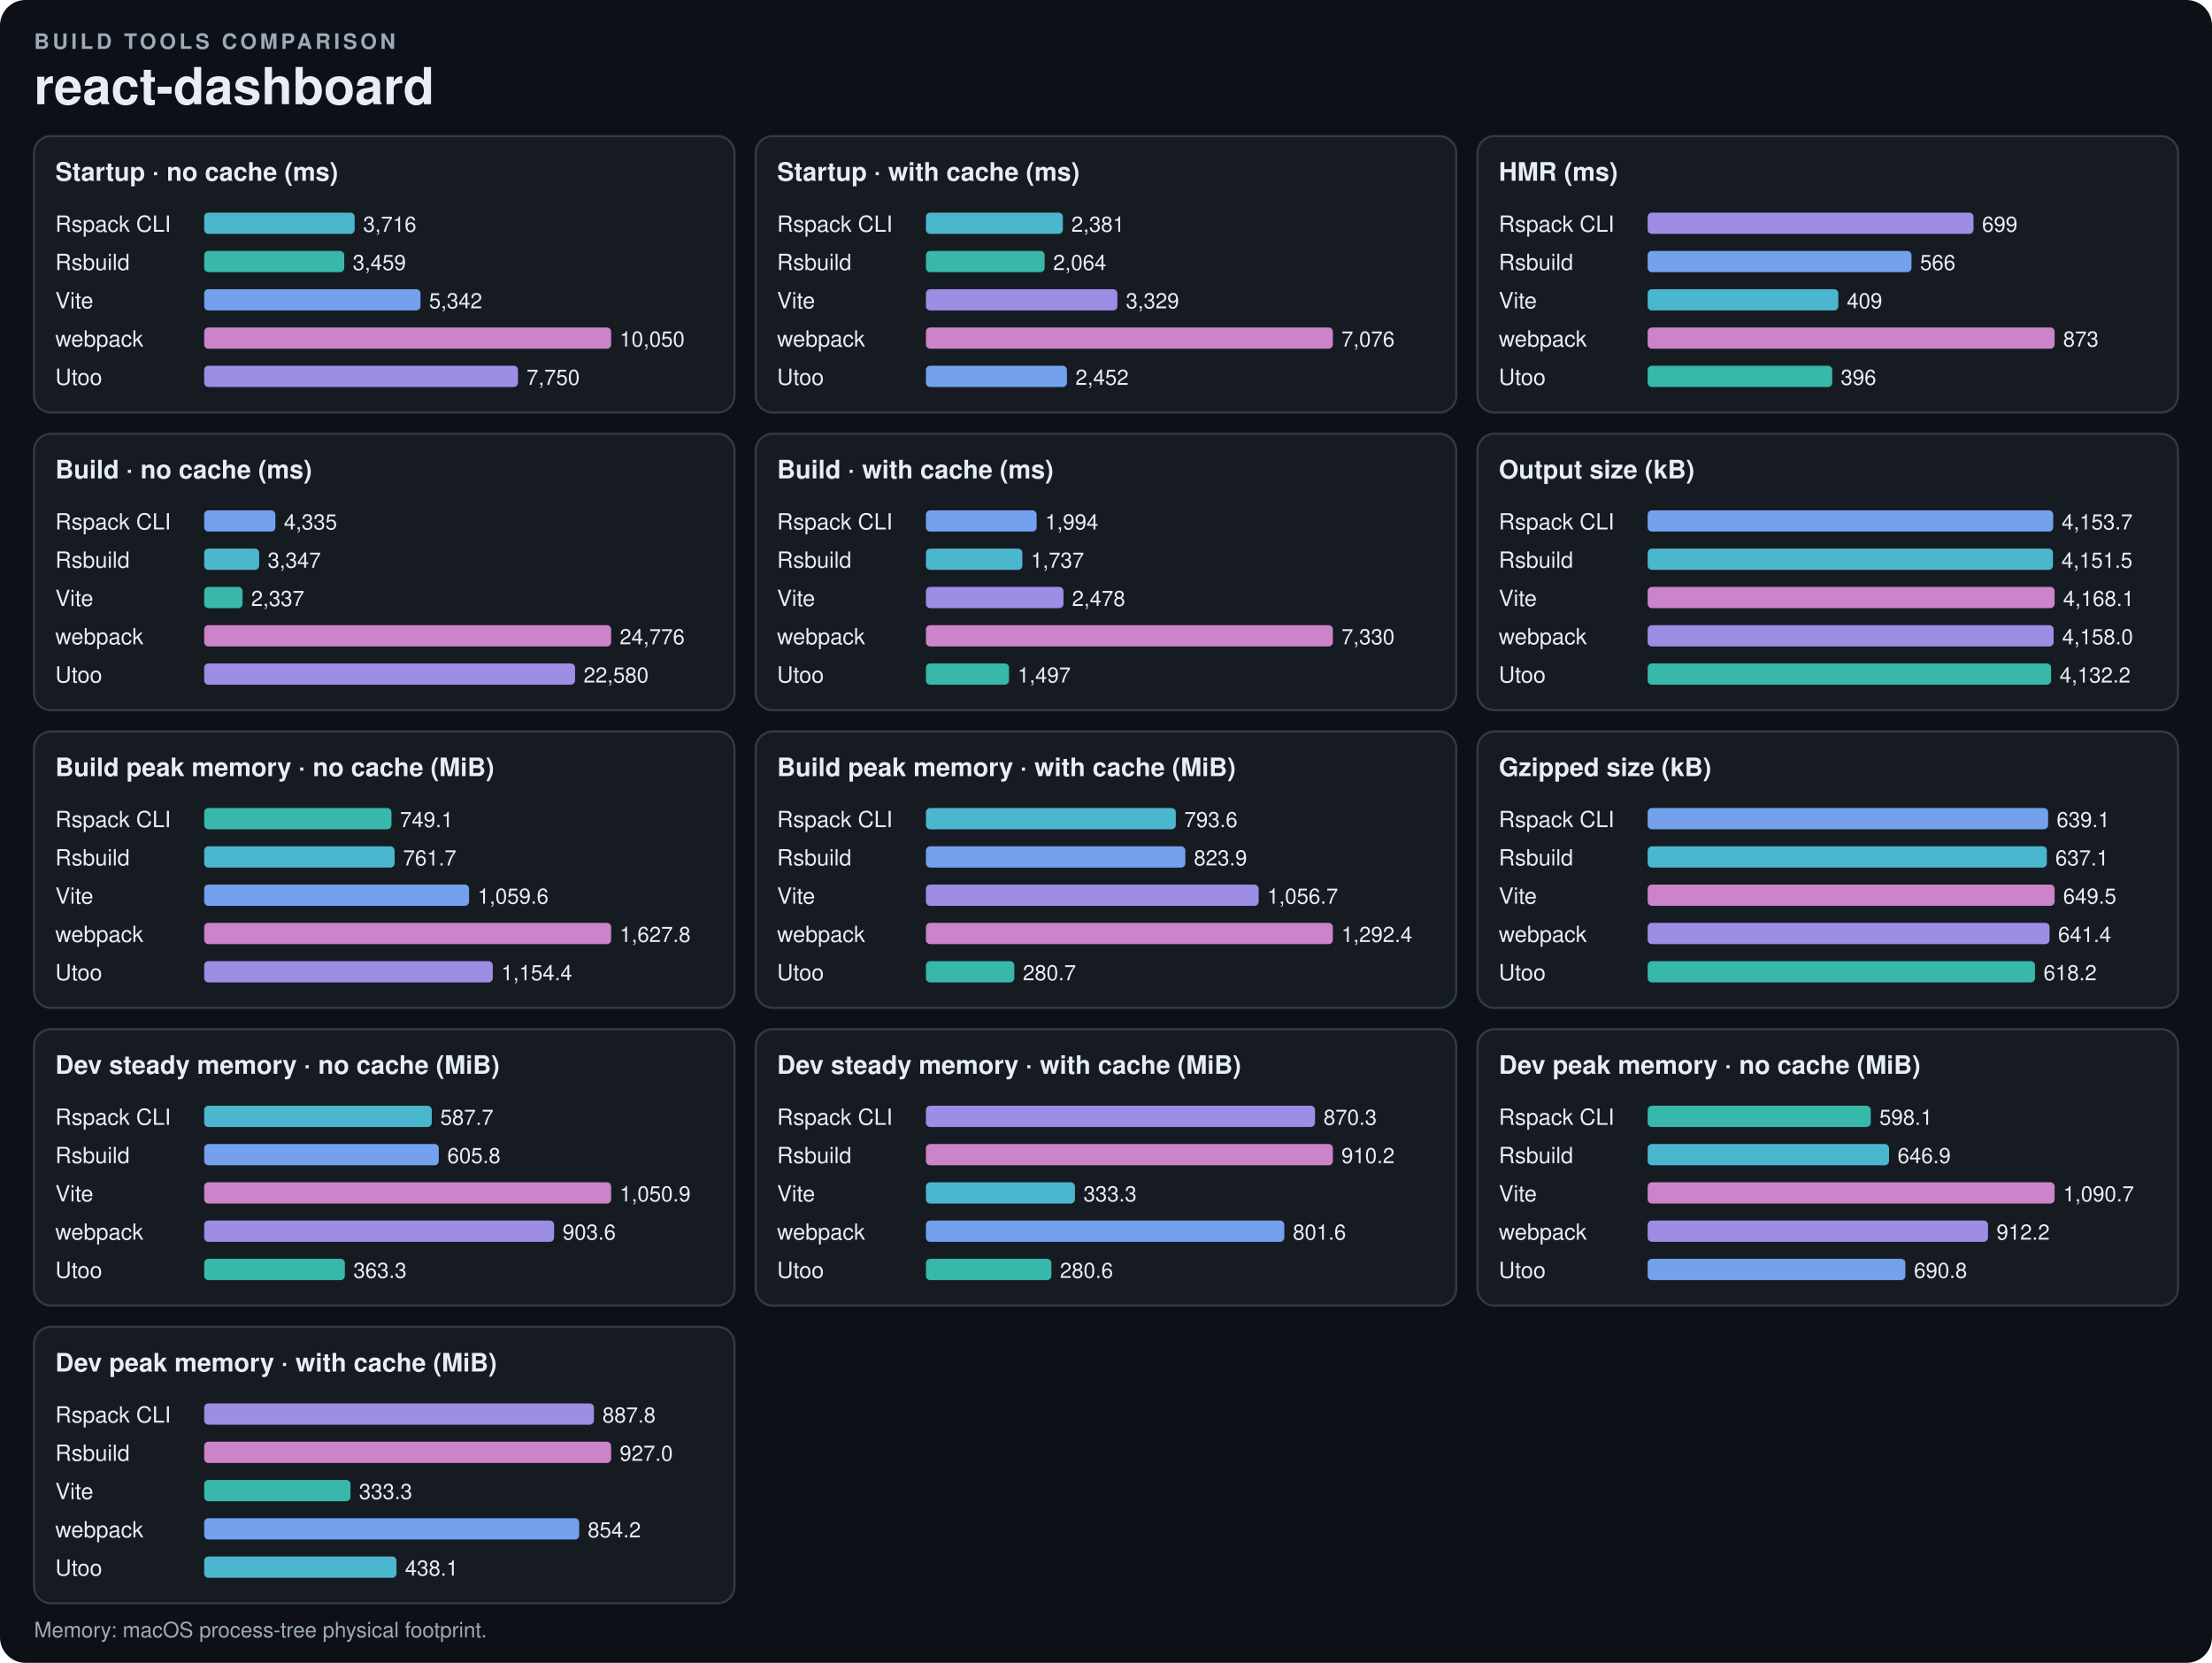
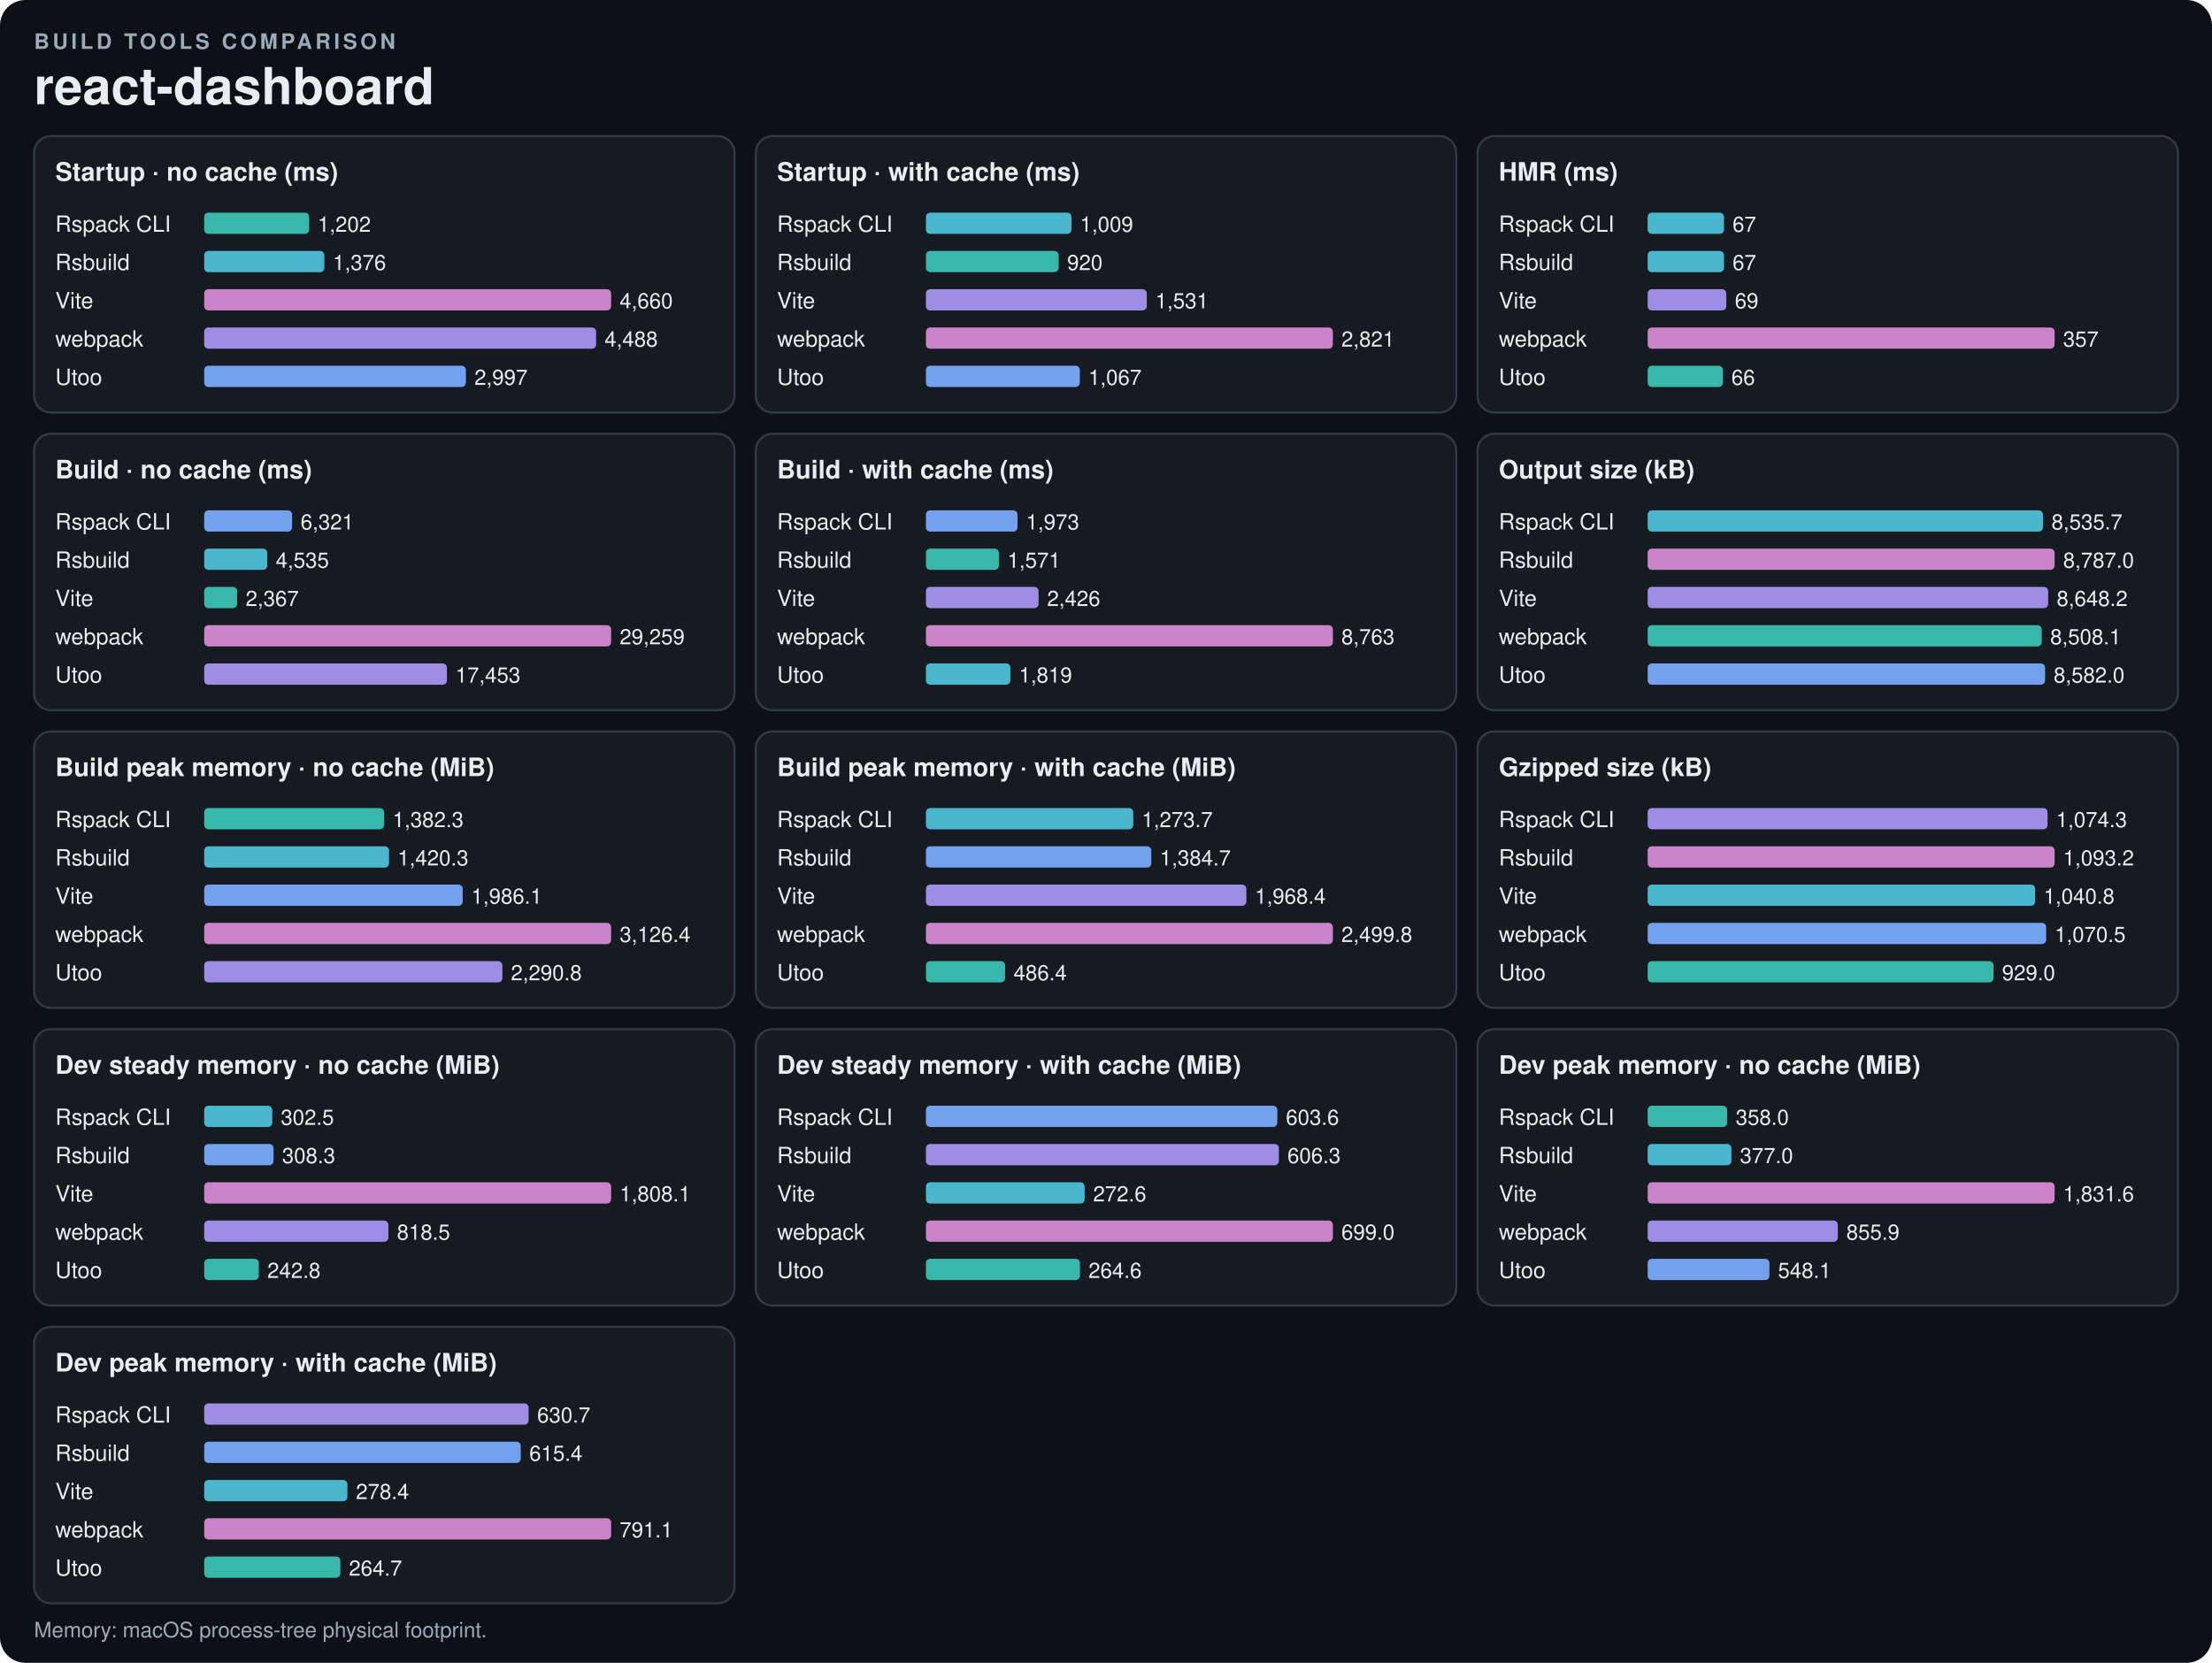
<svg xmlns="http://www.w3.org/2000/svg" width="1040" height="782" viewBox="0 0 1040 782" role="img" aria-labelledby="title description">
  <g font-family="-apple-system, BlinkMacSystemFont, 'Segoe UI', Helvetica, Arial, sans-serif" style="font-variant-numeric:tabular-nums">
    <rect width="1040" height="782" rx="12" fill="#0d1117" />
    <text x="16" y="23" font-size="10" fill="#9daab9" font-weight="700" letter-spacing="1.5">BUILD TOOLS COMPARISON</text>
    <text x="16" y="49" font-size="24" fill="#e6edf3" font-weight="700">react-dashboard</text>
-     <g class="chart" data-metric="Startup (no cache)" data-table="Development metrics" data-scale="10050">
+     <g class="chart" data-metric="Startup (no cache)" data-table="Development metrics" data-scale="4660">
      <rect x="16" y="64" width="329.333" height="130" rx="8" fill="#161b22" stroke="#303b49" />
      <text x="26" y="85" font-size="12" fill="#e6edf3" font-weight="650">Startup · no cache (ms)</text>
      <text x="26" y="109" font-size="10.5" fill="#e6edf3">Rspack CLI</text>
-       <rect class="bar" data-rank="2" x="96" y="100" width="70.746" height="10" rx="2" fill="#4bb7ce" />
-       <text x="170.746" y="109" font-size="10" fill="#e6edf3">3,716</text>
+       <rect class="bar" data-rank="1" x="96" y="100" width="49.353" height="10" rx="2" fill="#37b8aa" />
+       <text x="149.353" y="109" font-size="10" fill="#e6edf3">1,202</text>
      <text x="26" y="127" font-size="10.5" fill="#e6edf3">Rsbuild</text>
-       <rect class="bar" data-rank="1" x="96" y="118" width="65.853" height="10" rx="2" fill="#37b8aa" />
-       <text x="165.853" y="127" font-size="10" fill="#e6edf3">3,459</text>
+       <rect class="bar" data-rank="2" x="96" y="118" width="56.497" height="10" rx="2" fill="#4bb7ce" />
+       <text x="156.497" y="127" font-size="10" fill="#e6edf3">1,376</text>
      <text x="26" y="145" font-size="10.5" fill="#e6edf3">Vite</text>
-       <rect class="bar" data-rank="3" x="96" y="136" width="101.702" height="10" rx="2" fill="#73a1ed" />
-       <text x="201.702" y="145" font-size="10" fill="#e6edf3">5,342</text>
+       <rect class="bar" data-rank="5" x="96" y="136" width="191.333" height="10" rx="2" fill="#cb83c9" />
+       <text x="291.333" y="145" font-size="10" fill="#e6edf3">4,660</text>
      <text x="26" y="163" font-size="10.5" fill="#e6edf3">webpack</text>
-       <rect class="bar" data-rank="5" x="96" y="154" width="191.333" height="10" rx="2" fill="#cb83c9" />
-       <text x="291.333" y="163" font-size="10" fill="#e6edf3">10,050</text>
+       <rect class="bar" data-rank="4" x="96" y="154" width="184.271" height="10" rx="2" fill="#9d8de5" />
+       <text x="284.271" y="163" font-size="10" fill="#e6edf3">4,488</text>
      <text x="26" y="181" font-size="10.5" fill="#e6edf3">Utoo</text>
-       <rect class="bar" data-rank="4" x="96" y="172" width="147.546" height="10" rx="2" fill="#9d8de5" />
-       <text x="247.546" y="181" font-size="10" fill="#e6edf3">7,750</text>
-     </g>
-     <g class="chart" data-metric="Startup (with cache)" data-table="Development metrics" data-scale="7076">
+       <rect class="bar" data-rank="3" x="96" y="172" width="123.053" height="10" rx="2" fill="#73a1ed" />
+       <text x="223.053" y="181" font-size="10" fill="#e6edf3">2,997</text>
+     </g>
+     <g class="chart" data-metric="Startup (with cache)" data-table="Development metrics" data-scale="2821">
      <rect x="355.333" y="64" width="329.333" height="130" rx="8" fill="#161b22" stroke="#303b49" />
      <text x="365.333" y="85" font-size="12" fill="#e6edf3" font-weight="650">Startup · with cache (ms)</text>
      <text x="365.333" y="109" font-size="10.5" fill="#e6edf3">Rspack CLI</text>
-       <rect class="bar" data-rank="2" x="435.333" y="100" width="64.382" height="10" rx="2" fill="#4bb7ce" />
-       <text x="503.715" y="109" font-size="10" fill="#e6edf3">2,381</text>
+       <rect class="bar" data-rank="2" x="435.333" y="100" width="68.435" height="10" rx="2" fill="#4bb7ce" />
+       <text x="507.768" y="109" font-size="10" fill="#e6edf3">1,009</text>
      <text x="365.333" y="127" font-size="10.5" fill="#e6edf3">Rsbuild</text>
-       <rect class="bar" data-rank="1" x="435.333" y="118" width="55.810" height="10" rx="2" fill="#37b8aa" />
-       <text x="495.143" y="127" font-size="10" fill="#e6edf3">2,064</text>
+       <rect class="bar" data-rank="1" x="435.333" y="118" width="62.399" height="10" rx="2" fill="#37b8aa" />
+       <text x="501.732" y="127" font-size="10" fill="#e6edf3">920</text>
      <text x="365.333" y="145" font-size="10.5" fill="#e6edf3">Vite</text>
-       <rect class="bar" data-rank="4" x="435.333" y="136" width="90.015" height="10" rx="2" fill="#9d8de5" />
-       <text x="529.349" y="145" font-size="10" fill="#e6edf3">3,329</text>
+       <rect class="bar" data-rank="4" x="435.333" y="136" width="103.840" height="10" rx="2" fill="#9d8de5" />
+       <text x="543.173" y="145" font-size="10" fill="#e6edf3">1,531</text>
      <text x="365.333" y="163" font-size="10.5" fill="#e6edf3">webpack</text>
      <rect class="bar" data-rank="5" x="435.333" y="154" width="191.333" height="10" rx="2" fill="#cb83c9" />
-       <text x="630.667" y="163" font-size="10" fill="#e6edf3">7,076</text>
+       <text x="630.667" y="163" font-size="10" fill="#e6edf3">2,821</text>
      <text x="365.333" y="181" font-size="10.5" fill="#e6edf3">Utoo</text>
-       <rect class="bar" data-rank="3" x="435.333" y="172" width="66.301" height="10" rx="2" fill="#73a1ed" />
-       <text x="505.635" y="181" font-size="10" fill="#e6edf3">2,452</text>
-     </g>
-     <g class="chart" data-metric="HMR" data-table="Development metrics" data-scale="873">
+       <rect class="bar" data-rank="3" x="435.333" y="172" width="72.369" height="10" rx="2" fill="#73a1ed" />
+       <text x="511.702" y="181" font-size="10" fill="#e6edf3">1,067</text>
+     </g>
+     <g class="chart" data-metric="HMR" data-table="Development metrics" data-scale="357">
      <rect x="694.667" y="64" width="329.333" height="130" rx="8" fill="#161b22" stroke="#303b49" />
      <text x="704.667" y="85" font-size="12" fill="#e6edf3" font-weight="650">HMR (ms)</text>
      <text x="704.667" y="109" font-size="10.5" fill="#e6edf3">Rspack CLI</text>
-       <rect class="bar" data-rank="4" x="774.667" y="100" width="153.198" height="10" rx="2" fill="#9d8de5" />
-       <text x="931.865" y="109" font-size="10" fill="#e6edf3">699</text>
+       <rect class="bar" data-rank="2" x="774.667" y="100" width="35.908" height="10" rx="2" fill="#4bb7ce" />
+       <text x="814.575" y="109" font-size="10" fill="#e6edf3">67</text>
      <text x="704.667" y="127" font-size="10.5" fill="#e6edf3">Rsbuild</text>
-       <rect class="bar" data-rank="3" x="774.667" y="118" width="124.049" height="10" rx="2" fill="#73a1ed" />
-       <text x="902.716" y="127" font-size="10" fill="#e6edf3">566</text>
+       <rect class="bar" data-rank="2" x="774.667" y="118" width="35.908" height="10" rx="2" fill="#4bb7ce" />
+       <text x="814.575" y="127" font-size="10" fill="#e6edf3">67</text>
      <text x="704.667" y="145" font-size="10.5" fill="#e6edf3">Vite</text>
-       <rect class="bar" data-rank="2" x="774.667" y="136" width="89.640" height="10" rx="2" fill="#4bb7ce" />
-       <text x="868.306" y="145" font-size="10" fill="#e6edf3">409</text>
+       <rect class="bar" data-rank="4" x="774.667" y="136" width="36.980" height="10" rx="2" fill="#9d8de5" />
+       <text x="815.647" y="145" font-size="10" fill="#e6edf3">69</text>
      <text x="704.667" y="163" font-size="10.5" fill="#e6edf3">webpack</text>
      <rect class="bar" data-rank="5" x="774.667" y="154" width="191.333" height="10" rx="2" fill="#cb83c9" />
-       <text x="970" y="163" font-size="10" fill="#e6edf3">873</text>
+       <text x="970" y="163" font-size="10" fill="#e6edf3">357</text>
      <text x="704.667" y="181" font-size="10.5" fill="#e6edf3">Utoo</text>
-       <rect class="bar" data-rank="1" x="774.667" y="172" width="86.790" height="10" rx="2" fill="#37b8aa" />
-       <text x="865.457" y="181" font-size="10" fill="#e6edf3">396</text>
-     </g>
-     <g class="chart" data-metric="Build (no cache)" data-table="Build metrics" data-scale="24776">
+       <rect class="bar" data-rank="1" x="774.667" y="172" width="35.373" height="10" rx="2" fill="#37b8aa" />
+       <text x="814.039" y="181" font-size="10" fill="#e6edf3">66</text>
+     </g>
+     <g class="chart" data-metric="Build (no cache)" data-table="Build metrics" data-scale="29259">
      <rect x="16" y="204" width="329.333" height="130" rx="8" fill="#161b22" stroke="#303b49" />
      <text x="26" y="225" font-size="12" fill="#e6edf3" font-weight="650">Build · no cache (ms)</text>
      <text x="26" y="249" font-size="10.5" fill="#e6edf3">Rspack CLI</text>
-       <rect class="bar" data-rank="3" x="96" y="240" width="33.477" height="10" rx="2" fill="#73a1ed" />
-       <text x="133.477" y="249" font-size="10" fill="#e6edf3">4,335</text>
+       <rect class="bar" data-rank="3" x="96" y="240" width="41.335" height="10" rx="2" fill="#73a1ed" />
+       <text x="141.335" y="249" font-size="10" fill="#e6edf3">6,321</text>
      <text x="26" y="267" font-size="10.5" fill="#e6edf3">Rsbuild</text>
-       <rect class="bar" data-rank="2" x="96" y="258" width="25.847" height="10" rx="2" fill="#4bb7ce" />
-       <text x="125.847" y="267" font-size="10" fill="#e6edf3">3,347</text>
+       <rect class="bar" data-rank="2" x="96" y="258" width="29.656" height="10" rx="2" fill="#4bb7ce" />
+       <text x="129.656" y="267" font-size="10" fill="#e6edf3">4,535</text>
      <text x="26" y="285" font-size="10.5" fill="#e6edf3">Vite</text>
-       <rect class="bar" data-rank="1" x="96" y="276" width="18.048" height="10" rx="2" fill="#37b8aa" />
-       <text x="118.048" y="285" font-size="10" fill="#e6edf3">2,337</text>
+       <rect class="bar" data-rank="1" x="96" y="276" width="15.479" height="10" rx="2" fill="#37b8aa" />
+       <text x="115.479" y="285" font-size="10" fill="#e6edf3">2,367</text>
      <text x="26" y="303" font-size="10.5" fill="#e6edf3">webpack</text>
      <rect class="bar" data-rank="5" x="96" y="294" width="191.333" height="10" rx="2" fill="#cb83c9" />
-       <text x="291.333" y="303" font-size="10" fill="#e6edf3">24,776</text>
+       <text x="291.333" y="303" font-size="10" fill="#e6edf3">29,259</text>
      <text x="26" y="321" font-size="10.5" fill="#e6edf3">Utoo</text>
-       <rect class="bar" data-rank="4" x="96" y="312" width="174.375" height="10" rx="2" fill="#9d8de5" />
-       <text x="274.375" y="321" font-size="10" fill="#e6edf3">22,580</text>
-     </g>
-     <g class="chart" data-metric="Build (with cache)" data-table="Build metrics" data-scale="7330">
+       <rect class="bar" data-rank="4" x="96" y="312" width="114.130" height="10" rx="2" fill="#9d8de5" />
+       <text x="214.13" y="321" font-size="10" fill="#e6edf3">17,453</text>
+     </g>
+     <g class="chart" data-metric="Build (with cache)" data-table="Build metrics" data-scale="8763">
      <rect x="355.333" y="204" width="329.333" height="130" rx="8" fill="#161b22" stroke="#303b49" />
      <text x="365.333" y="225" font-size="12" fill="#e6edf3" font-weight="650">Build · with cache (ms)</text>
      <text x="365.333" y="249" font-size="10.5" fill="#e6edf3">Rspack CLI</text>
-       <rect class="bar" data-rank="3" x="435.333" y="240" width="52.049" height="10" rx="2" fill="#73a1ed" />
-       <text x="491.382" y="249" font-size="10" fill="#e6edf3">1,994</text>
+       <rect class="bar" data-rank="3" x="435.333" y="240" width="43.079" height="10" rx="2" fill="#73a1ed" />
+       <text x="482.412" y="249" font-size="10" fill="#e6edf3">1,973</text>
      <text x="365.333" y="267" font-size="10.5" fill="#e6edf3">Rsbuild</text>
-       <rect class="bar" data-rank="2" x="435.333" y="258" width="45.341" height="10" rx="2" fill="#4bb7ce" />
-       <text x="484.674" y="267" font-size="10" fill="#e6edf3">1,737</text>
+       <rect class="bar" data-rank="1" x="435.333" y="258" width="34.302" height="10" rx="2" fill="#37b8aa" />
+       <text x="473.635" y="267" font-size="10" fill="#e6edf3">1,571</text>
      <text x="365.333" y="285" font-size="10.5" fill="#e6edf3">Vite</text>
-       <rect class="bar" data-rank="4" x="435.333" y="276" width="64.683" height="10" rx="2" fill="#9d8de5" />
-       <text x="504.016" y="285" font-size="10" fill="#e6edf3">2,478</text>
+       <rect class="bar" data-rank="4" x="435.333" y="276" width="52.970" height="10" rx="2" fill="#9d8de5" />
+       <text x="492.303" y="285" font-size="10" fill="#e6edf3">2,426</text>
      <text x="365.333" y="303" font-size="10.5" fill="#e6edf3">webpack</text>
      <rect class="bar" data-rank="5" x="435.333" y="294" width="191.333" height="10" rx="2" fill="#cb83c9" />
-       <text x="630.667" y="303" font-size="10" fill="#e6edf3">7,330</text>
+       <text x="630.667" y="303" font-size="10" fill="#e6edf3">8,763</text>
      <text x="365.333" y="321" font-size="10.5" fill="#e6edf3">Utoo</text>
-       <rect class="bar" data-rank="1" x="435.333" y="312" width="39.076" height="10" rx="2" fill="#37b8aa" />
-       <text x="478.409" y="321" font-size="10" fill="#e6edf3">1,497</text>
-     </g>
-     <g class="chart" data-metric="Output size" data-table="Build metrics" data-scale="4168.1">
+       <rect class="bar" data-rank="2" x="435.333" y="312" width="39.716" height="10" rx="2" fill="#4bb7ce" />
+       <text x="479.05" y="321" font-size="10" fill="#e6edf3">1,819</text>
+     </g>
+     <g class="chart" data-metric="Output size" data-table="Build metrics" data-scale="8787">
      <rect x="694.667" y="204" width="329.333" height="130" rx="8" fill="#161b22" stroke="#303b49" />
      <text x="704.667" y="225" font-size="12" fill="#e6edf3" font-weight="650">Output size (kB)</text>
      <text x="704.667" y="249" font-size="10.5" fill="#e6edf3">Rspack CLI</text>
-       <rect class="bar" data-rank="3" x="774.667" y="240" width="190.672" height="10" rx="2" fill="#73a1ed" />
-       <text x="969.339" y="249" font-size="10" fill="#e6edf3">4,153.7</text>
+       <rect class="bar" data-rank="2" x="774.667" y="240" width="185.861" height="10" rx="2" fill="#4bb7ce" />
+       <text x="964.528" y="249" font-size="10" fill="#e6edf3">8,535.7</text>
      <text x="704.667" y="267" font-size="10.5" fill="#e6edf3">Rsbuild</text>
-       <rect class="bar" data-rank="2" x="774.667" y="258" width="190.571" height="10" rx="2" fill="#4bb7ce" />
-       <text x="969.238" y="267" font-size="10" fill="#e6edf3">4,151.5</text>
+       <rect class="bar" data-rank="5" x="774.667" y="258" width="191.333" height="10" rx="2" fill="#cb83c9" />
+       <text x="970" y="267" font-size="10" fill="#e6edf3">8,787.0</text>
      <text x="704.667" y="285" font-size="10.5" fill="#e6edf3">Vite</text>
-       <rect class="bar" data-rank="5" x="774.667" y="276" width="191.333" height="10" rx="2" fill="#cb83c9" />
-       <text x="970" y="285" font-size="10" fill="#e6edf3">4,168.1</text>
+       <rect class="bar" data-rank="4" x="774.667" y="276" width="188.311" height="10" rx="2" fill="#9d8de5" />
+       <text x="966.978" y="285" font-size="10" fill="#e6edf3">8,648.2</text>
      <text x="704.667" y="303" font-size="10.5" fill="#e6edf3">webpack</text>
-       <rect class="bar" data-rank="4" x="774.667" y="294" width="190.870" height="10" rx="2" fill="#9d8de5" />
-       <text x="969.536" y="303" font-size="10" fill="#e6edf3">4,158.0</text>
+       <rect class="bar" data-rank="1" x="774.667" y="294" width="185.260" height="10" rx="2" fill="#37b8aa" />
+       <text x="963.927" y="303" font-size="10" fill="#e6edf3">8,508.1</text>
      <text x="704.667" y="321" font-size="10.5" fill="#e6edf3">Utoo</text>
-       <rect class="bar" data-rank="1" x="774.667" y="312" width="189.685" height="10" rx="2" fill="#37b8aa" />
-       <text x="968.352" y="321" font-size="10" fill="#e6edf3">4,132.2</text>
-     </g>
-     <g class="chart" data-metric="Peak (no cache)" data-table="Build memory (MiB)" data-scale="1627.8">
+       <rect class="bar" data-rank="3" x="774.667" y="312" width="186.870" height="10" rx="2" fill="#73a1ed" />
+       <text x="965.536" y="321" font-size="10" fill="#e6edf3">8,582.0</text>
+     </g>
+     <g class="chart" data-metric="Peak (no cache)" data-table="Build memory (MiB)" data-scale="3126.4">
      <rect x="16" y="344" width="329.333" height="130" rx="8" fill="#161b22" stroke="#303b49" />
      <text x="26" y="365" font-size="12" fill="#e6edf3" font-weight="650">Build peak memory · no cache (MiB)</text>
      <text x="26" y="389" font-size="10.5" fill="#e6edf3">Rspack CLI</text>
-       <rect class="bar" data-rank="1" x="96" y="380" width="88.050" height="10" rx="2" fill="#37b8aa" />
-       <text x="188.05" y="389" font-size="10" fill="#e6edf3">749.1</text>
+       <rect class="bar" data-rank="1" x="96" y="380" width="84.596" height="10" rx="2" fill="#37b8aa" />
+       <text x="184.596" y="389" font-size="10" fill="#e6edf3">1,382.3</text>
      <text x="26" y="407" font-size="10.5" fill="#e6edf3">Rsbuild</text>
-       <rect class="bar" data-rank="2" x="96" y="398" width="89.531" height="10" rx="2" fill="#4bb7ce" />
-       <text x="189.531" y="407" font-size="10" fill="#e6edf3">761.7</text>
+       <rect class="bar" data-rank="2" x="96" y="398" width="86.921" height="10" rx="2" fill="#4bb7ce" />
+       <text x="186.921" y="407" font-size="10" fill="#e6edf3">1,420.3</text>
      <text x="26" y="425" font-size="10.5" fill="#e6edf3">Vite</text>
-       <rect class="bar" data-rank="3" x="96" y="416" width="124.547" height="10" rx="2" fill="#73a1ed" />
-       <text x="224.547" y="425" font-size="10" fill="#e6edf3">1,059.6</text>
+       <rect class="bar" data-rank="3" x="96" y="416" width="121.548" height="10" rx="2" fill="#73a1ed" />
+       <text x="221.548" y="425" font-size="10" fill="#e6edf3">1,986.1</text>
      <text x="26" y="443" font-size="10.5" fill="#e6edf3">webpack</text>
      <rect class="bar" data-rank="5" x="96" y="434" width="191.333" height="10" rx="2" fill="#cb83c9" />
-       <text x="291.333" y="443" font-size="10" fill="#e6edf3">1,627.8</text>
+       <text x="291.333" y="443" font-size="10" fill="#e6edf3">3,126.4</text>
      <text x="26" y="461" font-size="10.5" fill="#e6edf3">Utoo</text>
-       <rect class="bar" data-rank="4" x="96" y="452" width="135.689" height="10" rx="2" fill="#9d8de5" />
-       <text x="235.689" y="461" font-size="10" fill="#e6edf3">1,154.4</text>
-     </g>
-     <g class="chart" data-metric="Peak (with cache)" data-table="Build memory (MiB)" data-scale="1292.4">
+       <rect class="bar" data-rank="4" x="96" y="452" width="140.195" height="10" rx="2" fill="#9d8de5" />
+       <text x="240.195" y="461" font-size="10" fill="#e6edf3">2,290.8</text>
+     </g>
+     <g class="chart" data-metric="Peak (with cache)" data-table="Build memory (MiB)" data-scale="2499.8">
      <rect x="355.333" y="344" width="329.333" height="130" rx="8" fill="#161b22" stroke="#303b49" />
      <text x="365.333" y="365" font-size="12" fill="#e6edf3" font-weight="650">Build peak memory · with cache (MiB)</text>
      <text x="365.333" y="389" font-size="10.5" fill="#e6edf3">Rspack CLI</text>
-       <rect class="bar" data-rank="2" x="435.333" y="380" width="117.488" height="10" rx="2" fill="#4bb7ce" />
-       <text x="556.822" y="389" font-size="10" fill="#e6edf3">793.6</text>
+       <rect class="bar" data-rank="2" x="435.333" y="380" width="97.488" height="10" rx="2" fill="#4bb7ce" />
+       <text x="536.822" y="389" font-size="10" fill="#e6edf3">1,273.7</text>
      <text x="365.333" y="407" font-size="10.5" fill="#e6edf3">Rsbuild</text>
-       <rect class="bar" data-rank="3" x="435.333" y="398" width="121.974" height="10" rx="2" fill="#73a1ed" />
-       <text x="561.308" y="407" font-size="10" fill="#e6edf3">823.9</text>
+       <rect class="bar" data-rank="3" x="435.333" y="398" width="105.984" height="10" rx="2" fill="#73a1ed" />
+       <text x="545.318" y="407" font-size="10" fill="#e6edf3">1,384.7</text>
      <text x="365.333" y="425" font-size="10.5" fill="#e6edf3">Vite</text>
-       <rect class="bar" data-rank="4" x="435.333" y="416" width="156.439" height="10" rx="2" fill="#9d8de5" />
-       <text x="595.772" y="425" font-size="10" fill="#e6edf3">1,056.7</text>
+       <rect class="bar" data-rank="4" x="435.333" y="416" width="150.660" height="10" rx="2" fill="#9d8de5" />
+       <text x="589.994" y="425" font-size="10" fill="#e6edf3">1,968.4</text>
      <text x="365.333" y="443" font-size="10.5" fill="#e6edf3">webpack</text>
      <rect class="bar" data-rank="5" x="435.333" y="434" width="191.333" height="10" rx="2" fill="#cb83c9" />
-       <text x="630.667" y="443" font-size="10" fill="#e6edf3">1,292.4</text>
+       <text x="630.667" y="443" font-size="10" fill="#e6edf3">2,499.8</text>
      <text x="365.333" y="461" font-size="10.5" fill="#e6edf3">Utoo</text>
-       <rect class="bar" data-rank="1" x="435.333" y="452" width="41.556" height="10" rx="2" fill="#37b8aa" />
-       <text x="480.89" y="461" font-size="10" fill="#e6edf3">280.7</text>
-     </g>
-     <g class="chart" data-metric="Gzipped size" data-table="Build metrics" data-scale="649.5">
+       <rect class="bar" data-rank="1" x="435.333" y="452" width="37.229" height="10" rx="2" fill="#37b8aa" />
+       <text x="476.562" y="461" font-size="10" fill="#e6edf3">486.4</text>
+     </g>
+     <g class="chart" data-metric="Gzipped size" data-table="Build metrics" data-scale="1093.2">
      <rect x="694.667" y="344" width="329.333" height="130" rx="8" fill="#161b22" stroke="#303b49" />
      <text x="704.667" y="365" font-size="12" fill="#e6edf3" font-weight="650">Gzipped size (kB)</text>
      <text x="704.667" y="389" font-size="10.5" fill="#e6edf3">Rspack CLI</text>
-       <rect class="bar" data-rank="3" x="774.667" y="380" width="188.270" height="10" rx="2" fill="#73a1ed" />
-       <text x="966.936" y="389" font-size="10" fill="#e6edf3">639.1</text>
+       <rect class="bar" data-rank="4" x="774.667" y="380" width="188.025" height="10" rx="2" fill="#9d8de5" />
+       <text x="966.692" y="389" font-size="10" fill="#e6edf3">1,074.3</text>
      <text x="704.667" y="407" font-size="10.5" fill="#e6edf3">Rsbuild</text>
-       <rect class="bar" data-rank="2" x="774.667" y="398" width="187.680" height="10" rx="2" fill="#4bb7ce" />
-       <text x="966.347" y="407" font-size="10" fill="#e6edf3">637.1</text>
+       <rect class="bar" data-rank="5" x="774.667" y="398" width="191.333" height="10" rx="2" fill="#cb83c9" />
+       <text x="970" y="407" font-size="10" fill="#e6edf3">1,093.2</text>
      <text x="704.667" y="425" font-size="10.5" fill="#e6edf3">Vite</text>
-       <rect class="bar" data-rank="5" x="774.667" y="416" width="191.333" height="10" rx="2" fill="#cb83c9" />
-       <text x="970" y="425" font-size="10" fill="#e6edf3">649.5</text>
+       <rect class="bar" data-rank="2" x="774.667" y="416" width="182.162" height="10" rx="2" fill="#4bb7ce" />
+       <text x="960.829" y="425" font-size="10" fill="#e6edf3">1,040.8</text>
      <text x="704.667" y="443" font-size="10.5" fill="#e6edf3">webpack</text>
-       <rect class="bar" data-rank="4" x="774.667" y="434" width="188.947" height="10" rx="2" fill="#9d8de5" />
-       <text x="967.614" y="443" font-size="10" fill="#e6edf3">641.4</text>
+       <rect class="bar" data-rank="3" x="774.667" y="434" width="187.360" height="10" rx="2" fill="#73a1ed" />
+       <text x="966.027" y="443" font-size="10" fill="#e6edf3">1,070.5</text>
      <text x="704.667" y="461" font-size="10.5" fill="#e6edf3">Utoo</text>
-       <rect class="bar" data-rank="1" x="774.667" y="452" width="182.113" height="10" rx="2" fill="#37b8aa" />
-       <text x="960.779" y="461" font-size="10" fill="#e6edf3">618.2</text>
-     </g>
-     <g class="chart" data-metric="Steady (no cache)" data-table="Dev memory (MiB)" data-scale="1050.9">
+       <rect class="bar" data-rank="1" x="774.667" y="452" width="162.595" height="10" rx="2" fill="#37b8aa" />
+       <text x="941.261" y="461" font-size="10" fill="#e6edf3">929.0</text>
+     </g>
+     <g class="chart" data-metric="Steady (no cache)" data-table="Dev memory (MiB)" data-scale="1808.1">
      <rect x="16" y="484" width="329.333" height="130" rx="8" fill="#161b22" stroke="#303b49" />
      <text x="26" y="505" font-size="12" fill="#e6edf3" font-weight="650">Dev steady memory · no cache (MiB)</text>
      <text x="26" y="529" font-size="10.5" fill="#e6edf3">Rspack CLI</text>
-       <rect class="bar" data-rank="2" x="96" y="520" width="107.000" height="10" rx="2" fill="#4bb7ce" />
-       <text x="207" y="529" font-size="10" fill="#e6edf3">587.7</text>
+       <rect class="bar" data-rank="2" x="96" y="520" width="32.011" height="10" rx="2" fill="#4bb7ce" />
+       <text x="132.011" y="529" font-size="10" fill="#e6edf3">302.5</text>
      <text x="26" y="547" font-size="10.5" fill="#e6edf3">Rsbuild</text>
-       <rect class="bar" data-rank="3" x="96" y="538" width="110.296" height="10" rx="2" fill="#73a1ed" />
-       <text x="210.296" y="547" font-size="10" fill="#e6edf3">605.8</text>
+       <rect class="bar" data-rank="3" x="96" y="538" width="32.624" height="10" rx="2" fill="#73a1ed" />
+       <text x="132.624" y="547" font-size="10" fill="#e6edf3">308.3</text>
      <text x="26" y="565" font-size="10.5" fill="#e6edf3">Vite</text>
      <rect class="bar" data-rank="5" x="96" y="556" width="191.333" height="10" rx="2" fill="#cb83c9" />
-       <text x="291.333" y="565" font-size="10" fill="#e6edf3">1,050.9</text>
+       <text x="291.333" y="565" font-size="10" fill="#e6edf3">1,808.1</text>
      <text x="26" y="583" font-size="10.5" fill="#e6edf3">webpack</text>
-       <rect class="bar" data-rank="4" x="96" y="574" width="164.515" height="10" rx="2" fill="#9d8de5" />
-       <text x="264.515" y="583" font-size="10" fill="#e6edf3">903.6</text>
+       <rect class="bar" data-rank="4" x="96" y="574" width="86.614" height="10" rx="2" fill="#9d8de5" />
+       <text x="186.614" y="583" font-size="10" fill="#e6edf3">818.5</text>
      <text x="26" y="601" font-size="10.5" fill="#e6edf3">Utoo</text>
-       <rect class="bar" data-rank="1" x="96" y="592" width="66.145" height="10" rx="2" fill="#37b8aa" />
-       <text x="166.145" y="601" font-size="10" fill="#e6edf3">363.3</text>
-     </g>
-     <g class="chart" data-metric="Steady (with cache)" data-table="Dev memory (MiB)" data-scale="910.2">
+       <rect class="bar" data-rank="1" x="96" y="592" width="25.693" height="10" rx="2" fill="#37b8aa" />
+       <text x="125.693" y="601" font-size="10" fill="#e6edf3">242.8</text>
+     </g>
+     <g class="chart" data-metric="Steady (with cache)" data-table="Dev memory (MiB)" data-scale="699">
      <rect x="355.333" y="484" width="329.333" height="130" rx="8" fill="#161b22" stroke="#303b49" />
      <text x="365.333" y="505" font-size="12" fill="#e6edf3" font-weight="650">Dev steady memory · with cache (MiB)</text>
      <text x="365.333" y="529" font-size="10.5" fill="#e6edf3">Rspack CLI</text>
-       <rect class="bar" data-rank="4" x="435.333" y="520" width="182.946" height="10" rx="2" fill="#9d8de5" />
-       <text x="622.279" y="529" font-size="10" fill="#e6edf3">870.3</text>
+       <rect class="bar" data-rank="3" x="435.333" y="520" width="165.220" height="10" rx="2" fill="#73a1ed" />
+       <text x="604.553" y="529" font-size="10" fill="#e6edf3">603.6</text>
      <text x="365.333" y="547" font-size="10.5" fill="#e6edf3">Rsbuild</text>
-       <rect class="bar" data-rank="5" x="435.333" y="538" width="191.333" height="10" rx="2" fill="#cb83c9" />
-       <text x="630.667" y="547" font-size="10" fill="#e6edf3">910.2</text>
+       <rect class="bar" data-rank="4" x="435.333" y="538" width="165.959" height="10" rx="2" fill="#9d8de5" />
+       <text x="605.292" y="547" font-size="10" fill="#e6edf3">606.3</text>
      <text x="365.333" y="565" font-size="10.5" fill="#e6edf3">Vite</text>
-       <rect class="bar" data-rank="2" x="435.333" y="556" width="70.063" height="10" rx="2" fill="#4bb7ce" />
-       <text x="509.396" y="565" font-size="10" fill="#e6edf3">333.3</text>
+       <rect class="bar" data-rank="2" x="435.333" y="556" width="74.617" height="10" rx="2" fill="#4bb7ce" />
+       <text x="513.951" y="565" font-size="10" fill="#e6edf3">272.6</text>
      <text x="365.333" y="583" font-size="10.5" fill="#e6edf3">webpack</text>
-       <rect class="bar" data-rank="3" x="435.333" y="574" width="168.505" height="10" rx="2" fill="#73a1ed" />
-       <text x="607.838" y="583" font-size="10" fill="#e6edf3">801.6</text>
+       <rect class="bar" data-rank="5" x="435.333" y="574" width="191.333" height="10" rx="2" fill="#cb83c9" />
+       <text x="630.667" y="583" font-size="10" fill="#e6edf3">699.0</text>
      <text x="365.333" y="601" font-size="10.5" fill="#e6edf3">Utoo</text>
-       <rect class="bar" data-rank="1" x="435.333" y="592" width="58.985" height="10" rx="2" fill="#37b8aa" />
-       <text x="498.318" y="601" font-size="10" fill="#e6edf3">280.6</text>
-     </g>
-     <g class="chart" data-metric="Peak (no cache)" data-table="Dev memory (MiB)" data-scale="1090.7">
+       <rect class="bar" data-rank="1" x="435.333" y="592" width="72.427" height="10" rx="2" fill="#37b8aa" />
+       <text x="511.761" y="601" font-size="10" fill="#e6edf3">264.6</text>
+     </g>
+     <g class="chart" data-metric="Peak (no cache)" data-table="Dev memory (MiB)" data-scale="1831.6">
      <rect x="694.667" y="484" width="329.333" height="130" rx="8" fill="#161b22" stroke="#303b49" />
      <text x="704.667" y="505" font-size="12" fill="#e6edf3" font-weight="650">Dev peak memory · no cache (MiB)</text>
      <text x="704.667" y="529" font-size="10.5" fill="#e6edf3">Rspack CLI</text>
-       <rect class="bar" data-rank="1" x="774.667" y="520" width="104.920" height="10" rx="2" fill="#37b8aa" />
-       <text x="883.587" y="529" font-size="10" fill="#e6edf3">598.1</text>
+       <rect class="bar" data-rank="1" x="774.667" y="520" width="37.398" height="10" rx="2" fill="#37b8aa" />
+       <text x="816.064" y="529" font-size="10" fill="#e6edf3">358.0</text>
      <text x="704.667" y="547" font-size="10.5" fill="#e6edf3">Rsbuild</text>
-       <rect class="bar" data-rank="2" x="774.667" y="538" width="113.481" height="10" rx="2" fill="#4bb7ce" />
-       <text x="892.147" y="547" font-size="10" fill="#e6edf3">646.9</text>
+       <rect class="bar" data-rank="2" x="774.667" y="538" width="39.382" height="10" rx="2" fill="#4bb7ce" />
+       <text x="818.049" y="547" font-size="10" fill="#e6edf3">377.0</text>
      <text x="704.667" y="565" font-size="10.5" fill="#e6edf3">Vite</text>
      <rect class="bar" data-rank="5" x="774.667" y="556" width="191.333" height="10" rx="2" fill="#cb83c9" />
-       <text x="970" y="565" font-size="10" fill="#e6edf3">1,090.7</text>
+       <text x="970" y="565" font-size="10" fill="#e6edf3">1,831.6</text>
      <text x="704.667" y="583" font-size="10.5" fill="#e6edf3">webpack</text>
-       <rect class="bar" data-rank="4" x="774.667" y="574" width="160.020" height="10" rx="2" fill="#9d8de5" />
-       <text x="938.687" y="583" font-size="10" fill="#e6edf3">912.2</text>
+       <rect class="bar" data-rank="4" x="774.667" y="574" width="89.409" height="10" rx="2" fill="#9d8de5" />
+       <text x="868.076" y="583" font-size="10" fill="#e6edf3">855.9</text>
      <text x="704.667" y="601" font-size="10.5" fill="#e6edf3">Utoo</text>
-       <rect class="bar" data-rank="3" x="774.667" y="592" width="121.182" height="10" rx="2" fill="#73a1ed" />
-       <text x="899.849" y="601" font-size="10" fill="#e6edf3">690.8</text>
-     </g>
-     <g class="chart" data-metric="Peak (with cache)" data-table="Dev memory (MiB)" data-scale="927">
+       <rect class="bar" data-rank="3" x="774.667" y="592" width="57.256" height="10" rx="2" fill="#73a1ed" />
+       <text x="835.923" y="601" font-size="10" fill="#e6edf3">548.1</text>
+     </g>
+     <g class="chart" data-metric="Peak (with cache)" data-table="Dev memory (MiB)" data-scale="791.1">
      <rect x="16" y="624" width="329.333" height="130" rx="8" fill="#161b22" stroke="#303b49" />
      <text x="26" y="645" font-size="12" fill="#e6edf3" font-weight="650">Dev peak memory · with cache (MiB)</text>
      <text x="26" y="669" font-size="10.5" fill="#e6edf3">Rspack CLI</text>
-       <rect class="bar" data-rank="4" x="96" y="660" width="183.242" height="10" rx="2" fill="#9d8de5" />
-       <text x="283.242" y="669" font-size="10" fill="#e6edf3">887.8</text>
+       <rect class="bar" data-rank="4" x="96" y="660" width="152.539" height="10" rx="2" fill="#9d8de5" />
+       <text x="252.539" y="669" font-size="10" fill="#e6edf3">630.7</text>
      <text x="26" y="687" font-size="10.5" fill="#e6edf3">Rsbuild</text>
-       <rect class="bar" data-rank="5" x="96" y="678" width="191.333" height="10" rx="2" fill="#cb83c9" />
-       <text x="291.333" y="687" font-size="10" fill="#e6edf3">927.0</text>
+       <rect class="bar" data-rank="3" x="96" y="678" width="148.839" height="10" rx="2" fill="#73a1ed" />
+       <text x="248.839" y="687" font-size="10" fill="#e6edf3">615.4</text>
      <text x="26" y="705" font-size="10.5" fill="#e6edf3">Vite</text>
-       <rect class="bar" data-rank="1" x="96" y="696" width="68.793" height="10" rx="2" fill="#37b8aa" />
-       <text x="168.793" y="705" font-size="10" fill="#e6edf3">333.3</text>
+       <rect class="bar" data-rank="2" x="96" y="696" width="67.333" height="10" rx="2" fill="#4bb7ce" />
+       <text x="167.333" y="705" font-size="10" fill="#e6edf3">278.4</text>
      <text x="26" y="723" font-size="10.5" fill="#e6edf3">webpack</text>
-       <rect class="bar" data-rank="3" x="96" y="714" width="176.307" height="10" rx="2" fill="#73a1ed" />
-       <text x="276.307" y="723" font-size="10" fill="#e6edf3">854.2</text>
+       <rect class="bar" data-rank="5" x="96" y="714" width="191.333" height="10" rx="2" fill="#cb83c9" />
+       <text x="291.333" y="723" font-size="10" fill="#e6edf3">791.1</text>
      <text x="26" y="741" font-size="10.5" fill="#e6edf3">Utoo</text>
-       <rect class="bar" data-rank="2" x="96" y="732" width="90.424" height="10" rx="2" fill="#4bb7ce" />
-       <text x="190.424" y="741" font-size="10" fill="#e6edf3">438.1</text>
+       <rect class="bar" data-rank="1" x="96" y="732" width="64.020" height="10" rx="2" fill="#37b8aa" />
+       <text x="164.02" y="741" font-size="10" fill="#e6edf3">264.7</text>
    </g>
    <text x="16" y="770" font-size="10" fill="#9daab9">Memory: macOS process-tree physical footprint.</text>
  </g>
</svg>
